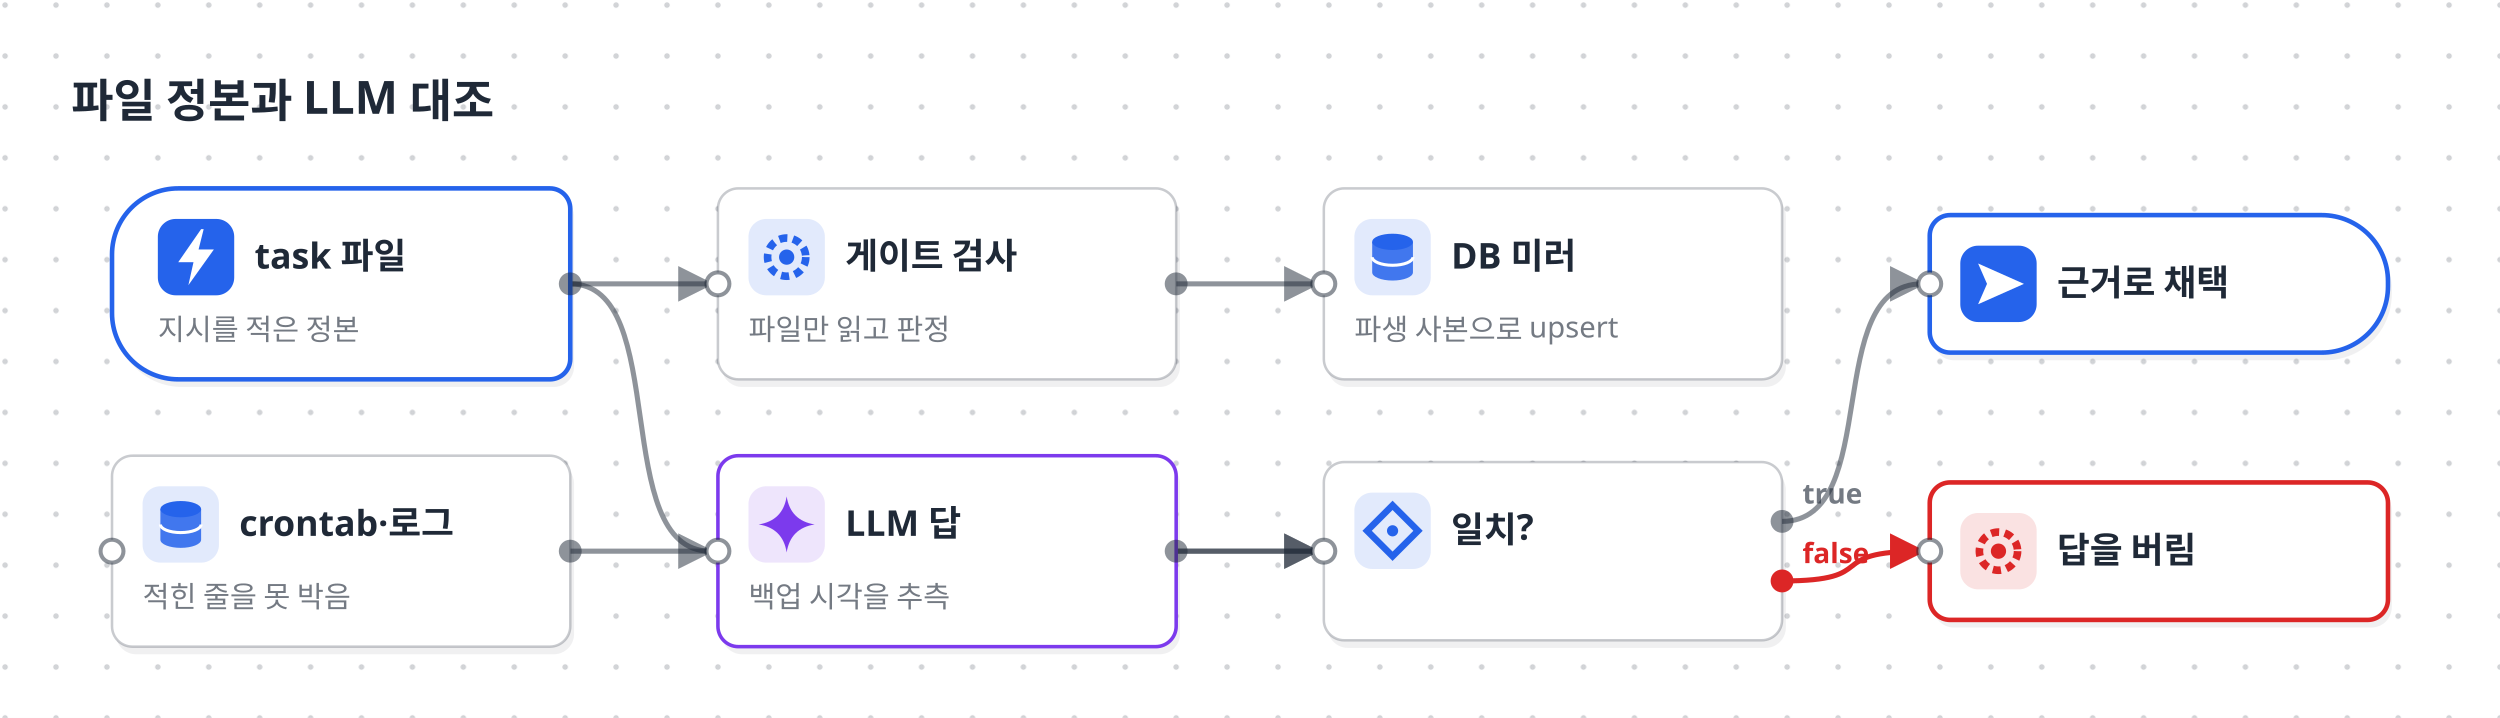
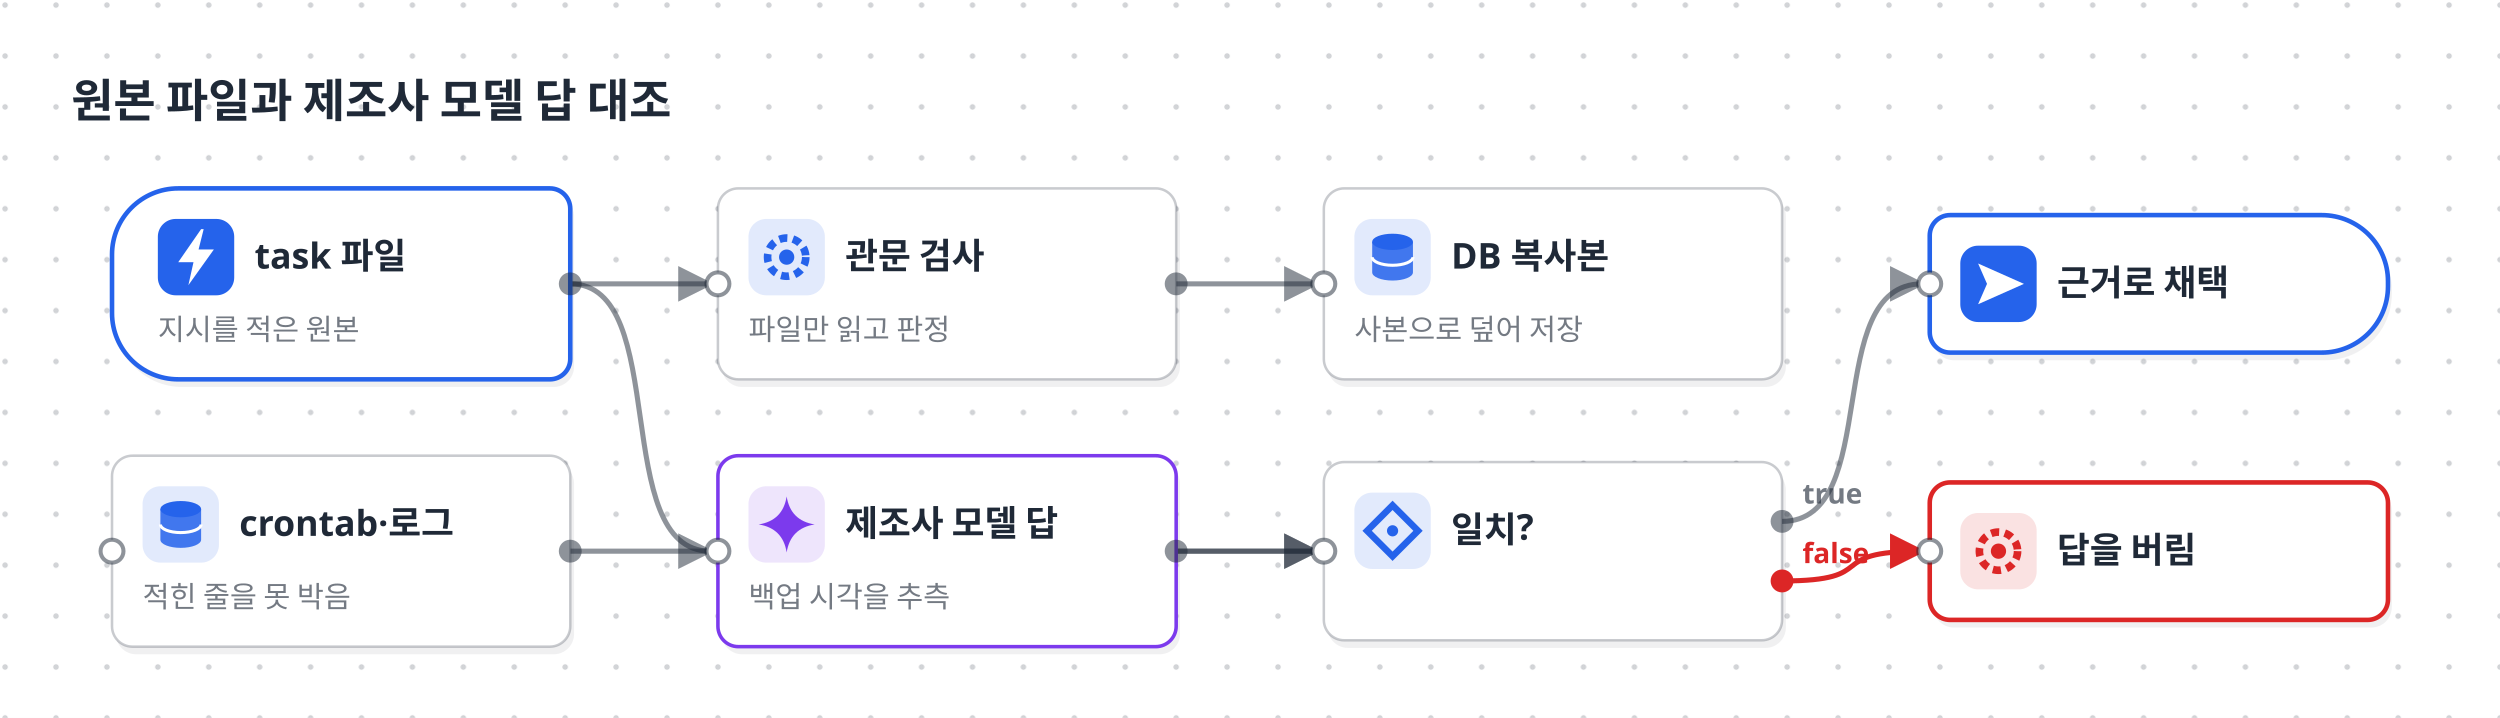
<svg xmlns="http://www.w3.org/2000/svg" width="982" height="282" viewBox="0 0 982 282" font-family="'NanumSquare','Nanum Gothic','Apple SD Gothic Neo','Malgun Gothic',sans-serif" role="img">
  <defs>
    <pattern id="dots" width="20" height="20" patternUnits="userSpaceOnUse">
      <circle cx="2" cy="2" r="1.1" fill="#1f2937" fill-opacity="0.20" />
    </pattern>
    <marker id="ah" viewBox="0 0 10 10" refX="9" refY="5" markerWidth="7" markerHeight="7" orient="auto">
      <path d="M0,0 L10,5 L0,10 z" fill="#1f2937" fill-opacity="0.5" />
    </marker>
    <marker id="ahw" viewBox="0 0 10 10" refX="9" refY="5" markerWidth="7" markerHeight="7" orient="auto">
      <path d="M0,0 L10,5 L0,10 z" fill="#dc2626" />
    </marker>
  </defs>
  <rect width="982" height="282" fill="#ffffff" />
  <rect width="982" height="282" fill="url(#dots)" />
-   <text x="28" y="46" font-size="18" font-weight="700" fill="#1f2937">파일 정본과 LLM 대조</text>
+   <text x="28" y="46" font-size="18" font-weight="700" fill="#1f2937">원본 파일과 제조사 모델 답 대조</text>
  <path d="M224.0,111.5 C264.0,111.5 239.0,111.5 279.0,111.5" fill="none" stroke="#1f2937" stroke-opacity="0.5" stroke-width="2" marker-end="url(#ah)" />
  <path d="M462.0,111.5 C502.0,111.5 477.0,111.5 517.0,111.5" fill="none" stroke="#1f2937" stroke-opacity="0.5" stroke-width="2" marker-end="url(#ah)" />
  <path d="M224.0,111.5 C264.0,111.5 239.0,216.5 279.0,216.5" fill="none" stroke="#1f2937" stroke-opacity="0.5" stroke-width="2" marker-end="url(#ah)" />
  <path d="M462.0,216.5 C502.0,216.5 477.0,216.5 517.0,216.5" fill="none" stroke="#1f2937" stroke-opacity="0.5" stroke-width="2" marker-end="url(#ah)" />
  <path d="M224.0,216.5 C370.5,216.5 370.5,216.5 517.0,216.5" fill="none" stroke="#1f2937" stroke-opacity="0.5" stroke-width="2" marker-end="url(#ah)" />
  <path d="M700.0,204.8 C740.0,204.8 715.0,111.5 755.0,111.5" fill="none" stroke="#1f2937" stroke-opacity="0.5" stroke-width="2" marker-end="url(#ah)" />
  <path d="M700.0,228.2 C740.0,228.2 715.0,216.5 755.0,216.5" fill="none" stroke="#dc2626" stroke-width="2" marker-end="url(#ahw)" />
  <path d="M71.5,77.0 H217.5 A8,8 0 0 1 225.5,85.0 V144.0 A8,8 0 0 1 217.5,152.0 H71.5 A26,26 0 0 1 45.5,126.0 V103.0 A26,26 0 0 1 71.5,77.0 Z" fill="#1f2937" fill-opacity="0.07" />
  <path d="M70.0,74.0 H216.0 A8,8 0 0 1 224.0,82.0 V141.0 A8,8 0 0 1 216.0,149.0 H70.0 A26,26 0 0 1 44.0,123.0 V100.0 A26,26 0 0 1 70.0,74.0 Z" fill="#ffffff" stroke="#2563eb" stroke-width="1.8" />
  <rect x="62.0" y="86.0" width="30" height="30" rx="7" fill="#2563eb" fill-opacity="1" />
  <polygon points="79.0,90.0 70.0,103.0 76.0,103.0 74.0,112.0 84.0,98.0 78.0,98.0 80.0,90.0" fill="#ffffff" />
  <text x="100.0" y="105.5" font-size="14" font-weight="700" fill="#1f2937">task 파일</text>
-   <text x="62.0" y="133.5" font-size="11.5" fill="#1f2937" fill-opacity="0.62">지시를 적은 정본</text>
+   <text x="62.0" y="133.5" font-size="11.5" fill="#1f2937" fill-opacity="0.62">지시를 적은 원본</text>
  <circle cx="224.0" cy="111.5" r="4.5" fill="#1f2937" fill-opacity="0.5" />
  <path d="M291.5,77.0 H455.5 A8,8 0 0 1 463.5,85.0 V144.0 A8,8 0 0 1 455.5,152.0 H291.5 A8,8 0 0 1 283.5,144.0 V85.0 A8,8 0 0 1 291.5,77.0 Z" fill="#1f2937" fill-opacity="0.07" />
  <path d="M290.0,74.0 H454.0 A8,8 0 0 1 462.0,82.0 V141.0 A8,8 0 0 1 454.0,149.0 H290.0 A8,8 0 0 1 282.0,141.0 V82.0 A8,8 0 0 1 290.0,74.0 Z" fill="#ffffff" stroke="#1f2937" stroke-opacity="0.24" stroke-width="1" />
  <rect x="294.0" y="86.0" width="30" height="30" rx="7" fill="#2563eb" fill-opacity="0.13" />
  <circle cx="309.0" cy="101.0" r="7.5" fill="none" stroke="#2563eb" stroke-width="3" stroke-dasharray="3.2 2.2" />
  <circle cx="309.0" cy="101.0" r="3" fill="#2563eb" />
-   <text x="332.0" y="105.5" font-size="14" font-weight="700" fill="#1f2937">게이트 검사</text>
+   <text x="332.0" y="105.5" font-size="14" font-weight="700" fill="#1f2937">관문 검사</text>
  <text x="294.0" y="133.5" font-size="11.5" fill="#1f2937" fill-opacity="0.62">파일만 읽고 판정</text>
  <circle cx="282.0" cy="111.5" r="4.5" fill="#ffffff" stroke="#1f2937" stroke-opacity="0.5" stroke-width="1.6" />
  <circle cx="462.0" cy="111.5" r="4.5" fill="#1f2937" fill-opacity="0.5" />
  <path d="M529.5,77.0 H693.5 A8,8 0 0 1 701.5,85.0 V144.0 A8,8 0 0 1 693.5,152.0 H529.5 A8,8 0 0 1 521.5,144.0 V85.0 A8,8 0 0 1 529.5,77.0 Z" fill="#1f2937" fill-opacity="0.07" />
  <path d="M528.0,74.0 H692.0 A8,8 0 0 1 700.0,82.0 V141.0 A8,8 0 0 1 692.0,149.0 H528.0 A8,8 0 0 1 520.0,141.0 V82.0 A8,8 0 0 1 528.0,74.0 Z" fill="#ffffff" stroke="#1f2937" stroke-opacity="0.24" stroke-width="1" />
  <rect x="532.0" y="86.0" width="30" height="30" rx="7" fill="#2563eb" fill-opacity="0.13" />
  <path d="M539.0,95.0 V107.0 A8,3.2 0 0 0 555.0,107.0 V95.0" fill="#2563eb" fill-opacity="0.85" />
  <ellipse cx="547.0" cy="95.0" rx="8" ry="3.2" fill="#2563eb" />
  <path d="M539.0,101.0 A8,3.2 0 0 0 555.0,101.0" fill="none" stroke="#ffffff" stroke-width="1.2" />
-   <text x="570.0" y="105.5" font-size="14" font-weight="700" fill="#1f2937">DB 미러</text>
-   <text x="532.0" y="133.5" font-size="11.5" fill="#1f2937" fill-opacity="0.62">파생 사본으로 upsert</text>
+   <text x="570.0" y="105.5" font-size="14" font-weight="700" fill="#1f2937">DB 복사본</text>
+   <text x="532.0" y="133.5" font-size="11.5" fill="#1f2937" fill-opacity="0.62">사본으로 덮어 저장</text>
  <circle cx="520.0" cy="111.5" r="4.5" fill="#ffffff" stroke="#1f2937" stroke-opacity="0.5" stroke-width="1.6" />
  <path d="M291.5,182.0 H455.5 A8,8 0 0 1 463.5,190.0 V249.0 A8,8 0 0 1 455.5,257.0 H291.5 A8,8 0 0 1 283.5,249.0 V190.0 A8,8 0 0 1 291.5,182.0 Z" fill="#1f2937" fill-opacity="0.07" />
  <path d="M290.0,179.0 H454.0 A8,8 0 0 1 462.0,187.0 V246.0 A8,8 0 0 1 454.0,254.0 H290.0 A8,8 0 0 1 282.0,246.0 V187.0 A8,8 0 0 1 290.0,179.0 Z" fill="#ffffff" stroke="#7c3aed" stroke-width="1.4" />
  <rect x="294.0" y="191.0" width="30" height="30" rx="7" fill="#7c3aed" fill-opacity="0.13" />
  <path d="M309.0,195.0 Q310.5,204.5 320.0,206.0 Q310.5,207.5 309.0,217.0 Q307.5,207.5 298.0,206.0 Q307.5,204.5 309.0,195.0 Z" fill="#7c3aed" />
-   <text x="332.0" y="210.5" font-size="14" font-weight="700" fill="#1f2937">LLM 답</text>
+   <text x="332.0" y="210.5" font-size="14" font-weight="700" fill="#1f2937">제조사 모델 답</text>
  <text x="294.0" y="238.5" font-size="11.5" fill="#1f2937" fill-opacity="0.62">백업 시각을 추측</text>
  <circle cx="282.0" cy="216.5" r="4.5" fill="#ffffff" stroke="#1f2937" stroke-opacity="0.5" stroke-width="1.6" />
  <circle cx="462.0" cy="216.5" r="4.5" fill="#1f2937" fill-opacity="0.5" />
  <path d="M53.5,182.0 H217.5 A8,8 0 0 1 225.5,190.0 V249.0 A8,8 0 0 1 217.5,257.0 H53.5 A8,8 0 0 1 45.5,249.0 V190.0 A8,8 0 0 1 53.5,182.0 Z" fill="#1f2937" fill-opacity="0.07" />
  <path d="M52.0,179.0 H216.0 A8,8 0 0 1 224.0,187.0 V246.0 A8,8 0 0 1 216.0,254.0 H52.0 A8,8 0 0 1 44.0,246.0 V187.0 A8,8 0 0 1 52.0,179.0 Z" fill="#ffffff" stroke="#1f2937" stroke-opacity="0.24" stroke-width="1" />
  <rect x="56.0" y="191.0" width="30" height="30" rx="7" fill="#2563eb" fill-opacity="0.13" />
  <path d="M63.0,200.0 V212.0 A8,3.2 0 0 0 79.0,212.0 V200.0" fill="#2563eb" fill-opacity="0.85" />
  <ellipse cx="71.0" cy="200.0" rx="8" ry="3.2" fill="#2563eb" />
  <path d="M63.0,206.0 A8,3.2 0 0 0 79.0,206.0" fill="none" stroke="#ffffff" stroke-width="1.2" />
  <text x="94.0" y="210.5" font-size="14" font-weight="700" fill="#1f2937">crontab·로그</text>
  <text x="56.0" y="238.5" font-size="11.5" fill="#1f2937" fill-opacity="0.62">적힌 줄을 못 박음</text>
  <circle cx="44.0" cy="216.5" r="4.5" fill="#ffffff" stroke="#1f2937" stroke-opacity="0.5" stroke-width="1.6" />
  <circle cx="224.0" cy="216.5" r="4.5" fill="#1f2937" fill-opacity="0.5" />
  <path d="M529.5,184.5 H693.5 A8,8 0 0 1 701.5,192.5 V246.5 A8,8 0 0 1 693.5,254.5 H529.5 A8,8 0 0 1 521.5,246.5 V192.5 A8,8 0 0 1 529.5,184.5 Z" fill="#1f2937" fill-opacity="0.07" />
  <path d="M528.0,181.5 H692.0 A8,8 0 0 1 700.0,189.5 V243.5 A8,8 0 0 1 692.0,251.5 H528.0 A8,8 0 0 1 520.0,243.5 V189.5 A8,8 0 0 1 528.0,181.5 Z" fill="#ffffff" stroke="#1f2937" stroke-opacity="0.24" stroke-width="1" />
  <rect x="532.0" y="193.5" width="30" height="30" rx="7" fill="#2563eb" fill-opacity="0.13" />
  <polygon points="547.0,198.5 557.0,208.5 547.0,218.5 537.0,208.5" fill="none" stroke="#2563eb" stroke-width="2.6" />
  <circle cx="547.0" cy="208.5" r="2.2" fill="#2563eb" />
  <text x="570.0" y="213.0" font-size="14" font-weight="700" fill="#1f2937">일치?</text>
  <circle cx="520.0" cy="216.5" r="4.5" fill="#ffffff" stroke="#1f2937" stroke-opacity="0.5" stroke-width="1.6" />
  <circle cx="700.0" cy="204.8" r="4.5" fill="#1f2937" fill-opacity="0.5" />
  <text x="708.0" y="197.8" font-size="11" font-weight="700" fill="#1f2937" fill-opacity="0.62">true</text>
  <circle cx="700.0" cy="228.2" r="4.5" fill="#dc2626" />
  <text x="708.0" y="221.2" font-size="11" font-weight="700" fill="#dc2626">false</text>
  <path d="M767.5,87.5 H913.5 A26,26 0 0 1 939.5,113.5 V115.5 A26,26 0 0 1 913.5,141.5 H767.5 A8,8 0 0 1 759.5,133.5 V95.5 A8,8 0 0 1 767.5,87.5 Z" fill="#1f2937" fill-opacity="0.07" />
  <path d="M766.0,84.5 H912.0 A26,26 0 0 1 938.0,110.5 V112.5 A26,26 0 0 1 912.0,138.5 H766.0 A8,8 0 0 1 758.0,130.5 V92.5 A8,8 0 0 1 766.0,84.5 Z" fill="#ffffff" stroke="#2563eb" stroke-width="1.8" />
  <rect x="770.0" y="96.5" width="30" height="30" rx="7" fill="#2563eb" fill-opacity="1" />
  <polygon points="777.0,103.5 795.0,111.5 777.0,119.5 780.5,111.5" fill="#ffffff" />
  <text x="808.0" y="116.0" font-size="14" font-weight="700" fill="#1f2937">근거로 채택</text>
  <circle cx="758.0" cy="111.5" r="4.5" fill="#ffffff" stroke="#1f2937" stroke-opacity="0.5" stroke-width="1.6" />
  <path d="M767.5,192.5 H931.5 A8,8 0 0 1 939.5,200.5 V238.5 A8,8 0 0 1 931.5,246.5 H767.5 A8,8 0 0 1 759.5,238.5 V200.5 A8,8 0 0 1 767.5,192.5 Z" fill="#1f2937" fill-opacity="0.07" />
  <path d="M766.0,189.5 H930.0 A8,8 0 0 1 938.0,197.5 V235.5 A8,8 0 0 1 930.0,243.5 H766.0 A8,8 0 0 1 758.0,235.5 V197.5 A8,8 0 0 1 766.0,189.5 Z" fill="#ffffff" stroke="#dc2626" stroke-width="1.8" />
  <rect x="770.0" y="201.5" width="30" height="30" rx="7" fill="#dc2626" fill-opacity="0.13" />
  <circle cx="785.0" cy="216.5" r="7.5" fill="none" stroke="#dc2626" stroke-width="3" stroke-dasharray="3.2 2.2" />
  <circle cx="785.0" cy="216.5" r="3" fill="#dc2626" />
  <text x="808.0" y="221.0" font-size="14" font-weight="700" fill="#1f2937">답을 버림</text>
  <circle cx="758.0" cy="216.5" r="4.5" fill="#ffffff" stroke="#1f2937" stroke-opacity="0.5" stroke-width="1.6" />
</svg>
